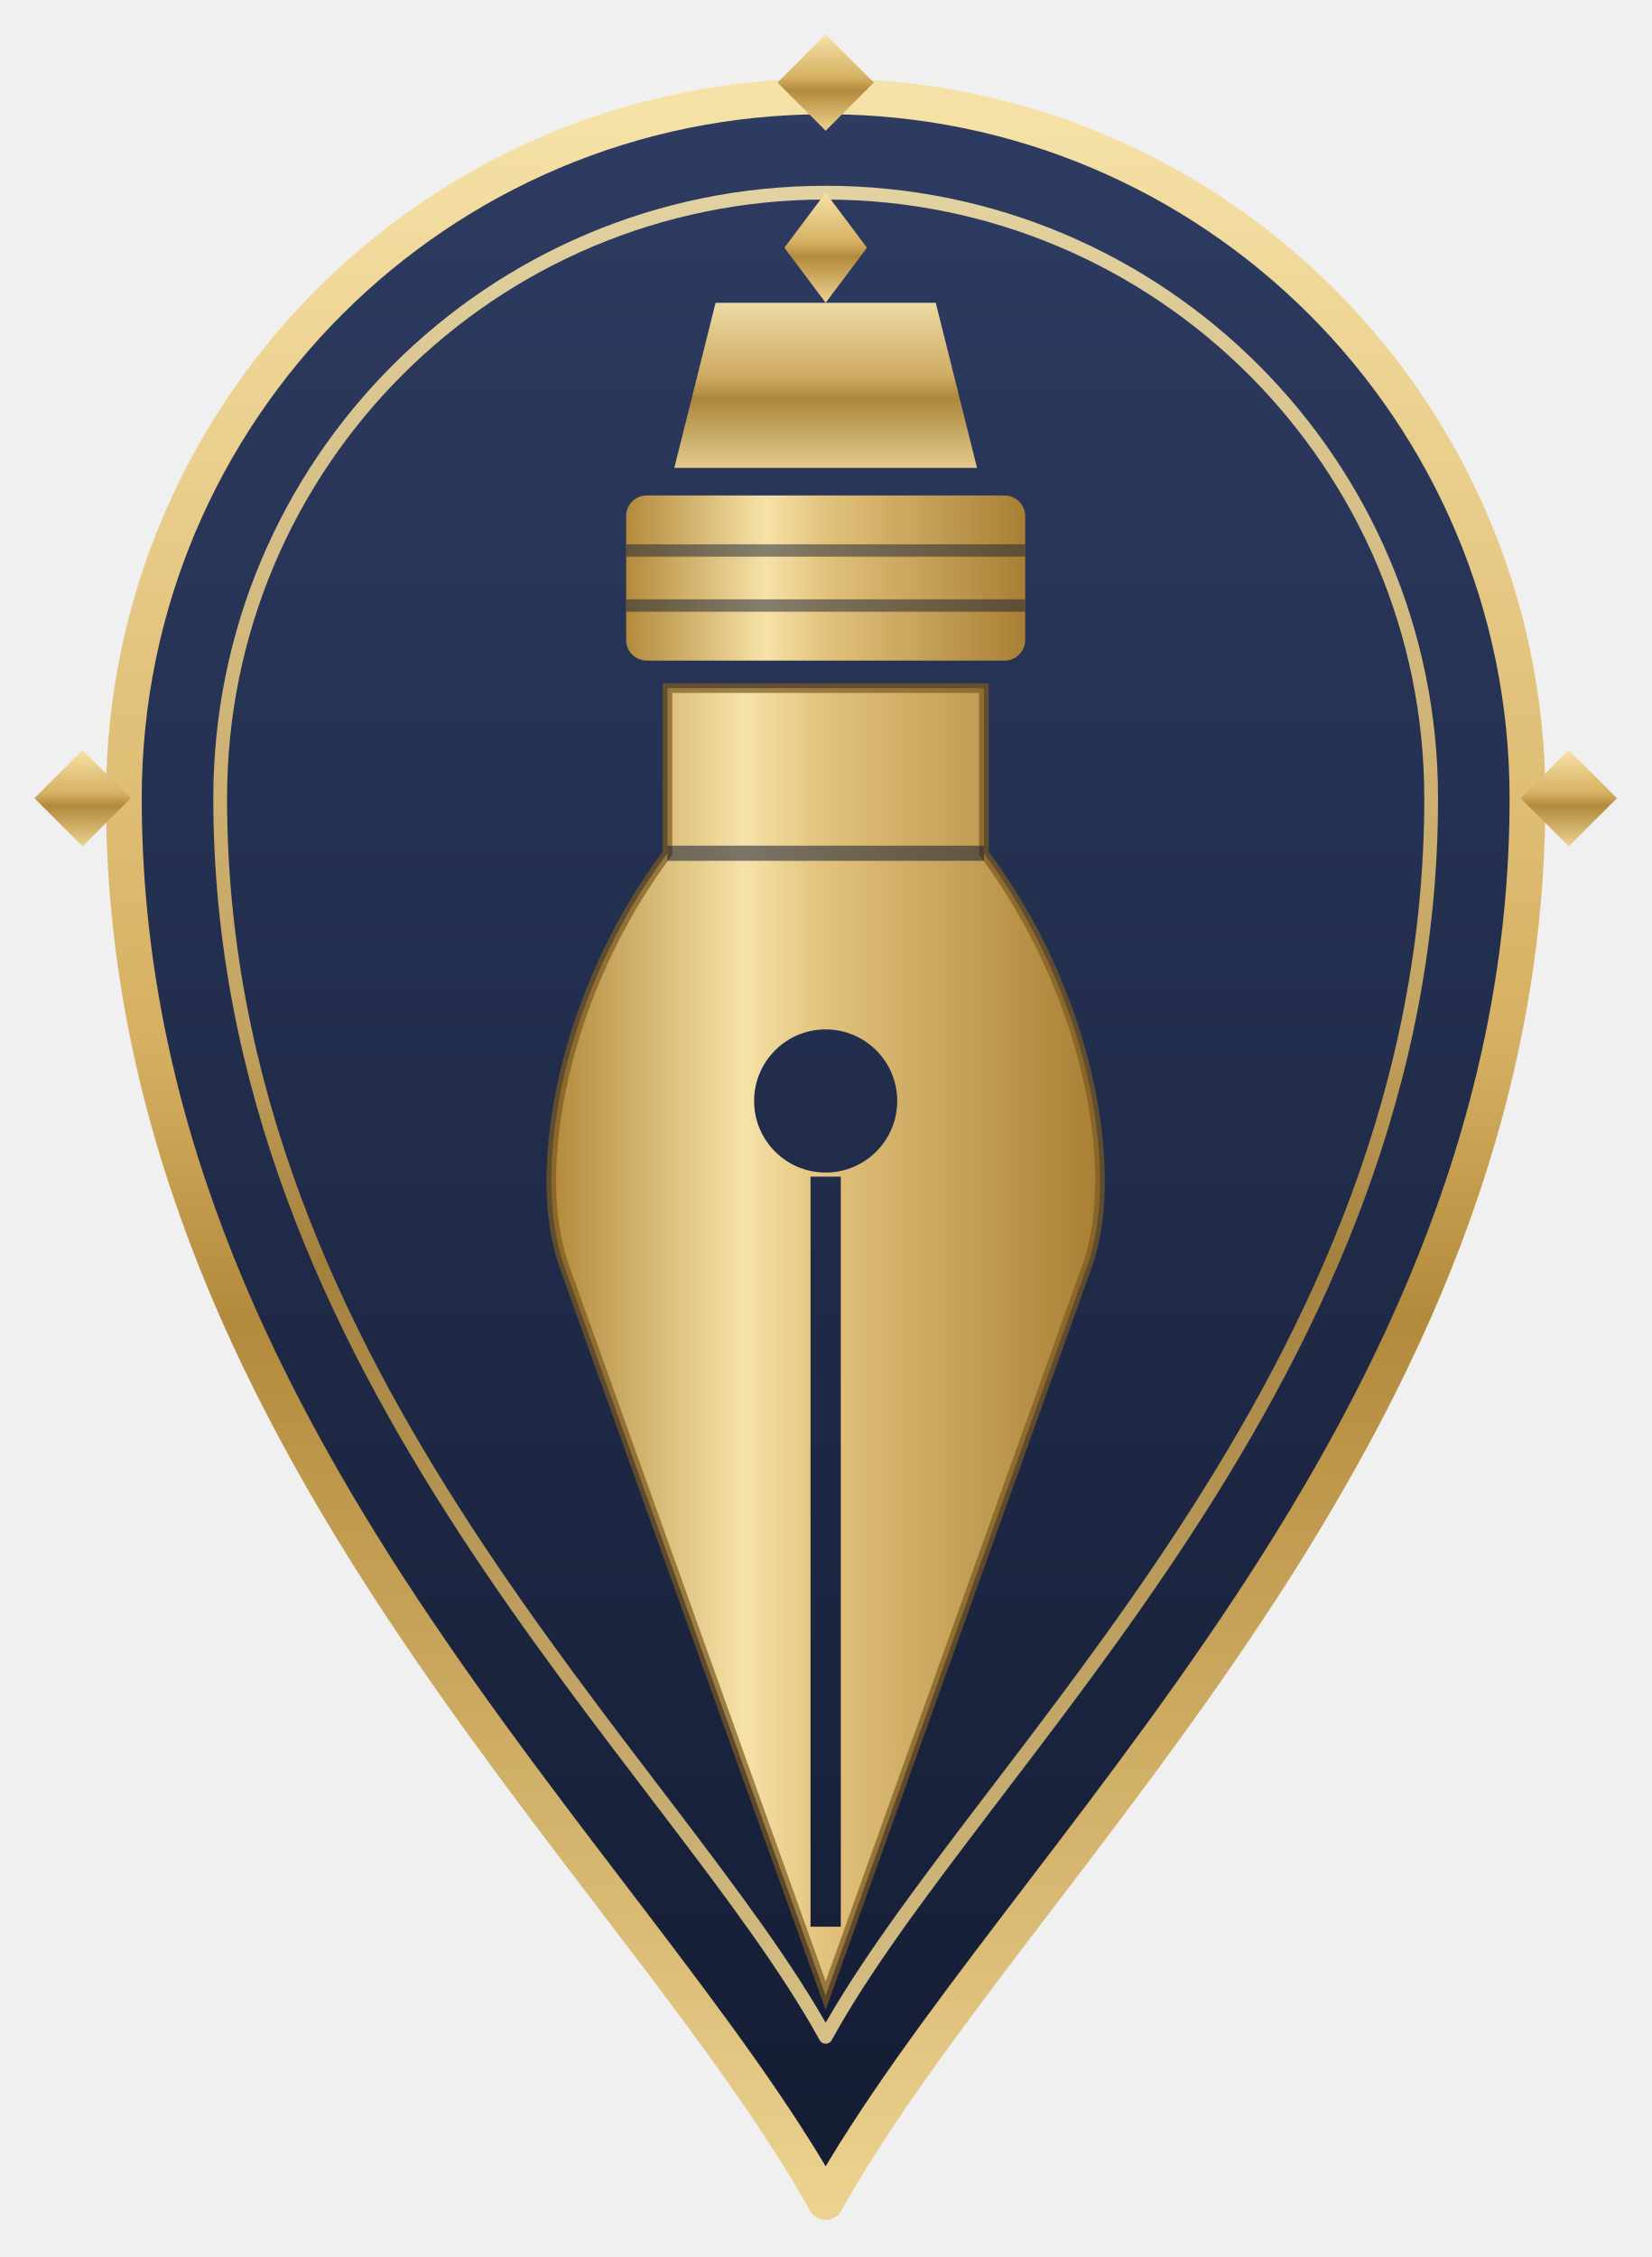
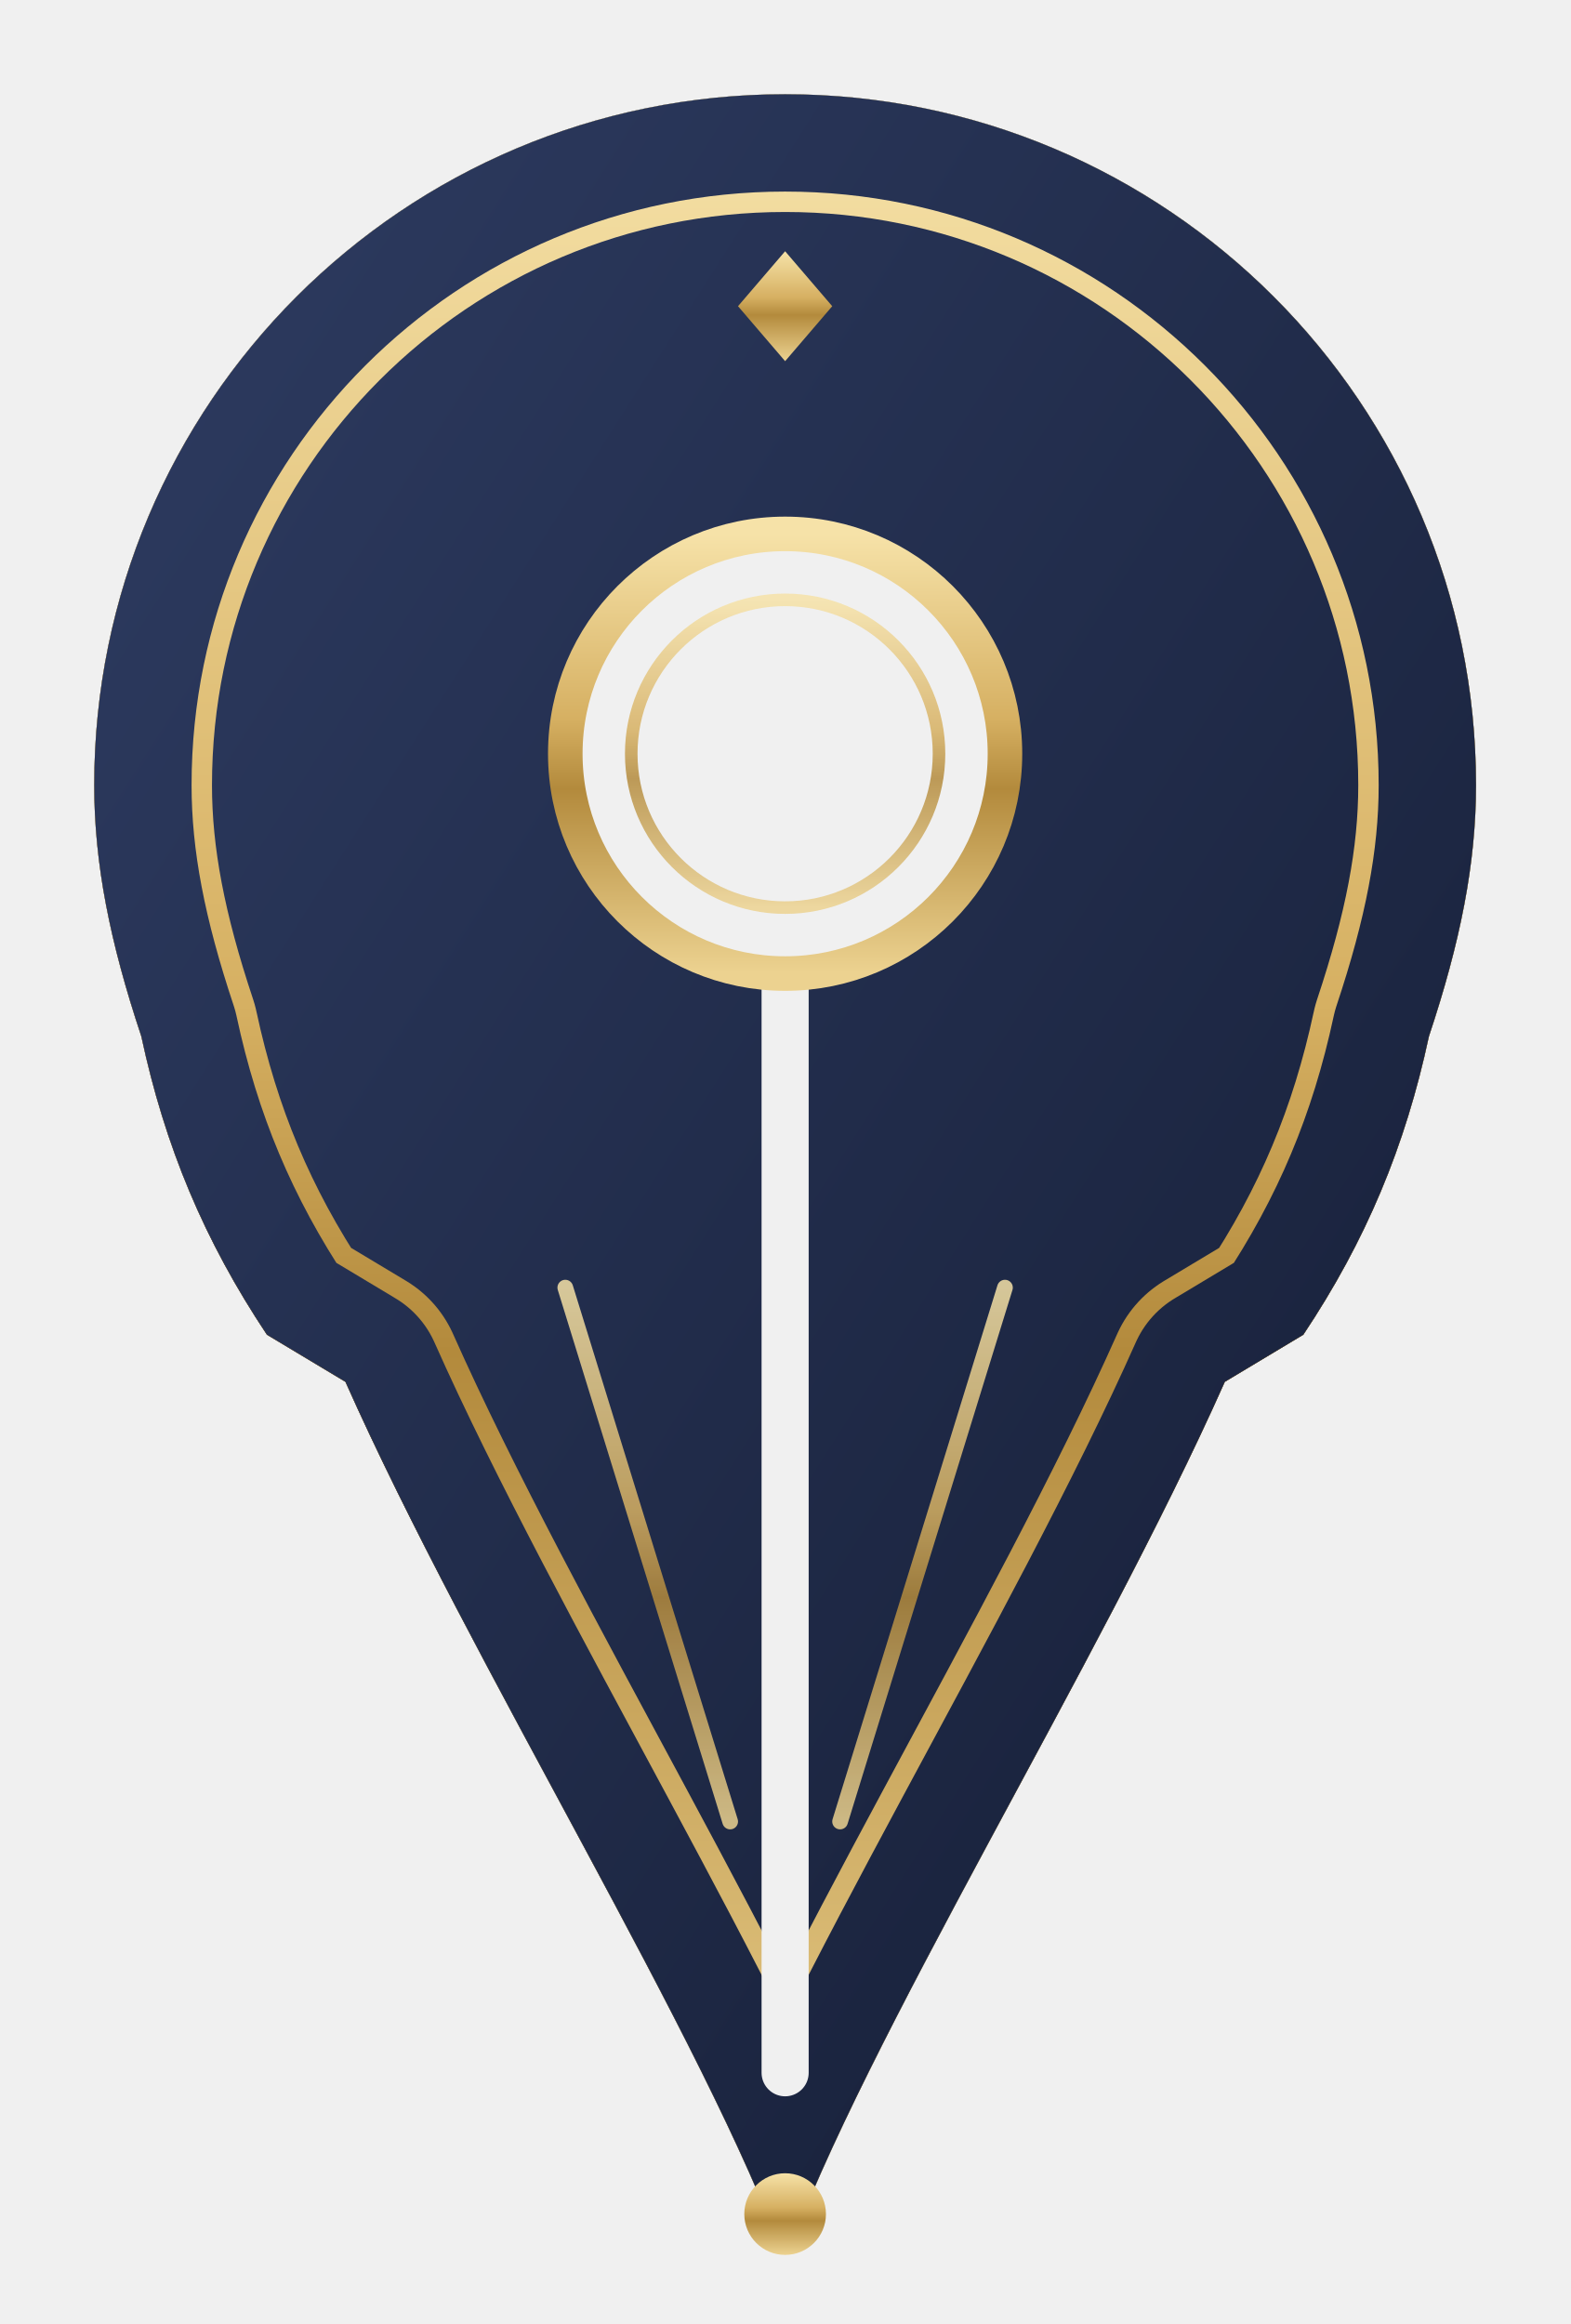
- <svg xmlns="http://www.w3.org/2000/svg" viewBox="0 0 120 164" width="120" height="164">
+ <svg xmlns="http://www.w3.org/2000/svg" viewBox="10 22 100 148" width="100" height="148">
  <defs>
    <linearGradient id="gold" x1="0" y1="0" x2="0" y2="1">
      <stop offset="0" stop-color="#f6e2a8" />
-       <stop offset=".45" stop-color="#d6b062" />
+       <stop offset=".42" stop-color="#d6b062" />
      <stop offset=".58" stop-color="#b38a3c" />
      <stop offset="1" stop-color="#ecd290" />
    </linearGradient>
-     <linearGradient id="goldh" x1="0" y1="0" x2="1" y2="0">
-       <stop offset="0" stop-color="#b38a3c" />
-       <stop offset=".35" stop-color="#f6e2a8" />
-       <stop offset=".5" stop-color="#e2c27c" />
-       <stop offset="1" stop-color="#a87f34" />
-     </linearGradient>
-     <linearGradient id="plate" x1="0" y1="0" x2="0" y2="1">
+     <linearGradient id="body" x1="0" y1="0" x2="1" y2="1">
      <stop offset="0" stop-color="#2e3c62" />
      <stop offset="1" stop-color="#141c33" />
    </linearGradient>
-     <mask id="cut">
-       <rect width="120" height="164" fill="#fff" />
-       <circle cx="60" cy="80" r="5.2" fill="#000" />
-       <path d="M60 85.5 L60 140" stroke="#000" stroke-width="2.2" />
+     <clipPath id="inside">
+       <path d="M60 166 C55 152 40 128 32 110 L27 107 C23 101 20.5 95 19 88 C17 82 16 77 16 72 A44 44 0 1 1 104 72 C104 77 103 82 101 88 C99.5 95 97 101 93 107 L88 110 C80 128 65 152 60 166 Z" />
+     </clipPath>
+     <mask id="cut" maskUnits="userSpaceOnUse">
+       <rect width="120" height="172" fill="#fff" />
+       <circle cx="60" cy="70" r="14" fill="#000" />
+       <path d="M60 84 L60 154" stroke="#000" stroke-width="3" stroke-linecap="round" />
    </mask>
  </defs>
-   <path d="M60 160 C46 135 9 104 9 58 A51 51 0 0 1 111 58 C111 104 74 135 60 160 Z" fill="url(#plate)" stroke="url(#gold)" stroke-width="2.6" stroke-linejoin="round" />
-   <path d="M60 148 C49 128 16 100 16 58 A44 44 0 0 1 104 58 C104 100 71 128 60 148 Z" fill="none" stroke="url(#gold)" stroke-width="1" stroke-linejoin="round" opacity=".9" />
-   <g fill="url(#gold)">
-     <path d="M60 2.5 L63.5 6 L60 9.5 L56.5 6 Z" />
-     <path d="M6 58 L9.5 54.5 L13 58 L9.5 61.5 Z" transform="translate(-3.5 0)" />
-     <path d="M114 58 L117.5 54.5 L121 58 L117.5 61.5 Z" transform="translate(-3.5 0)" />
+   <g mask="url(#cut)">
+     <path d="M60 166 C55 152 40 128 32 110 L27 107 C23 101 20.5 95 19 88 C17 82 16 77 16 72 A44 44 0 1 1 104 72 C104 77 103 82 101 88 C99.5 95 97 101 93 107 L88 110 C80 128 65 152 60 166 Z" fill="url(#body)" />
+     <g clip-path="url(#inside)" fill="none" stroke-linejoin="round">
+       <path d="M60 166 C55 152 40 128 32 110 L27 107 C23 101 20.5 95 19 88 C17 82 16 77 16 72 A44 44 0 1 1 104 72 C104 77 103 82 101 88 C99.5 95 97 101 93 107 L88 110 C80 128 65 152 60 166 Z" stroke="url(#gold)" stroke-width="5" />
+       <path d="M60 166 C55 152 40 128 32 110 L27 107 C23 101 20.5 95 19 88 C17 82 16 77 16 72 A44 44 0 1 1 104 72 C104 77 103 82 101 88 C99.5 95 97 101 93 107 L88 110 C80 128 65 152 60 166 Z" stroke="url(#gold)" stroke-width="15" />
+       <path d="M60 166 C55 152 40 128 32 110 L27 107 C23 101 20.5 95 19 88 C17 82 16 77 16 72 A44 44 0 1 1 104 72 C104 77 103 82 101 88 C99.5 95 97 101 93 107 L88 110 C80 128 65 152 60 166 Z" stroke="url(#body)" stroke-width="12.4" />
+     </g>
+     <g fill="none" stroke="url(#gold)" stroke-width="1" stroke-linecap="round" opacity=".85">
+       <path d="M46 104 L56.5 138" />
+       <path d="M74 104 L63.5 138" />
+     </g>
  </g>
-   <g mask="url(#cut)">
-     <path d="M60 145 L41 92 C38.5 85 41 72 48.5 62 L48.5 50 L71.5 50 L71.5 62 C79 72 81.5 85 79 92 Z" fill="url(#goldh)" />
-   </g>
-   <path d="M60 145 L41 92 C38.5 85 41 72 48.5 62 L48.5 50 L71.5 50 L71.5 62 C79 72 81.5 85 79 92 Z" fill="none" stroke="#7a5a22" stroke-width=".7" opacity=".7" />
-   <path d="M48.5 62 L71.5 62" stroke="#141c33" stroke-width="1.1" opacity=".55" />
-   <rect x="45.5" y="36" width="29" height="12" rx="1.5" fill="url(#goldh)" />
-   <path d="M45.5 40 H74.5 M45.5 44 H74.5" stroke="#141c33" stroke-width=".9" opacity=".5" />
-   <path d="M49 34 L71 34 L68 22 L52 22 Z" fill="url(#gold)" opacity=".95" />
-   <path d="M60 14 L63 18 L60 22 L57 18 Z" fill="url(#gold)" />
+   <circle cx="60" cy="70" r="14" fill="none" stroke="url(#gold)" stroke-width="2.2" />
+   <circle cx="60" cy="70" r="9.8" fill="none" stroke="url(#gold)" stroke-width=".8" opacity=".85" />
+   <path d="M60 38 L63 41.5 L60 45 L57 41.5 Z" fill="url(#gold)" />
+   <circle cx="60" cy="163" r="2.6" fill="url(#gold)" />
</svg>
